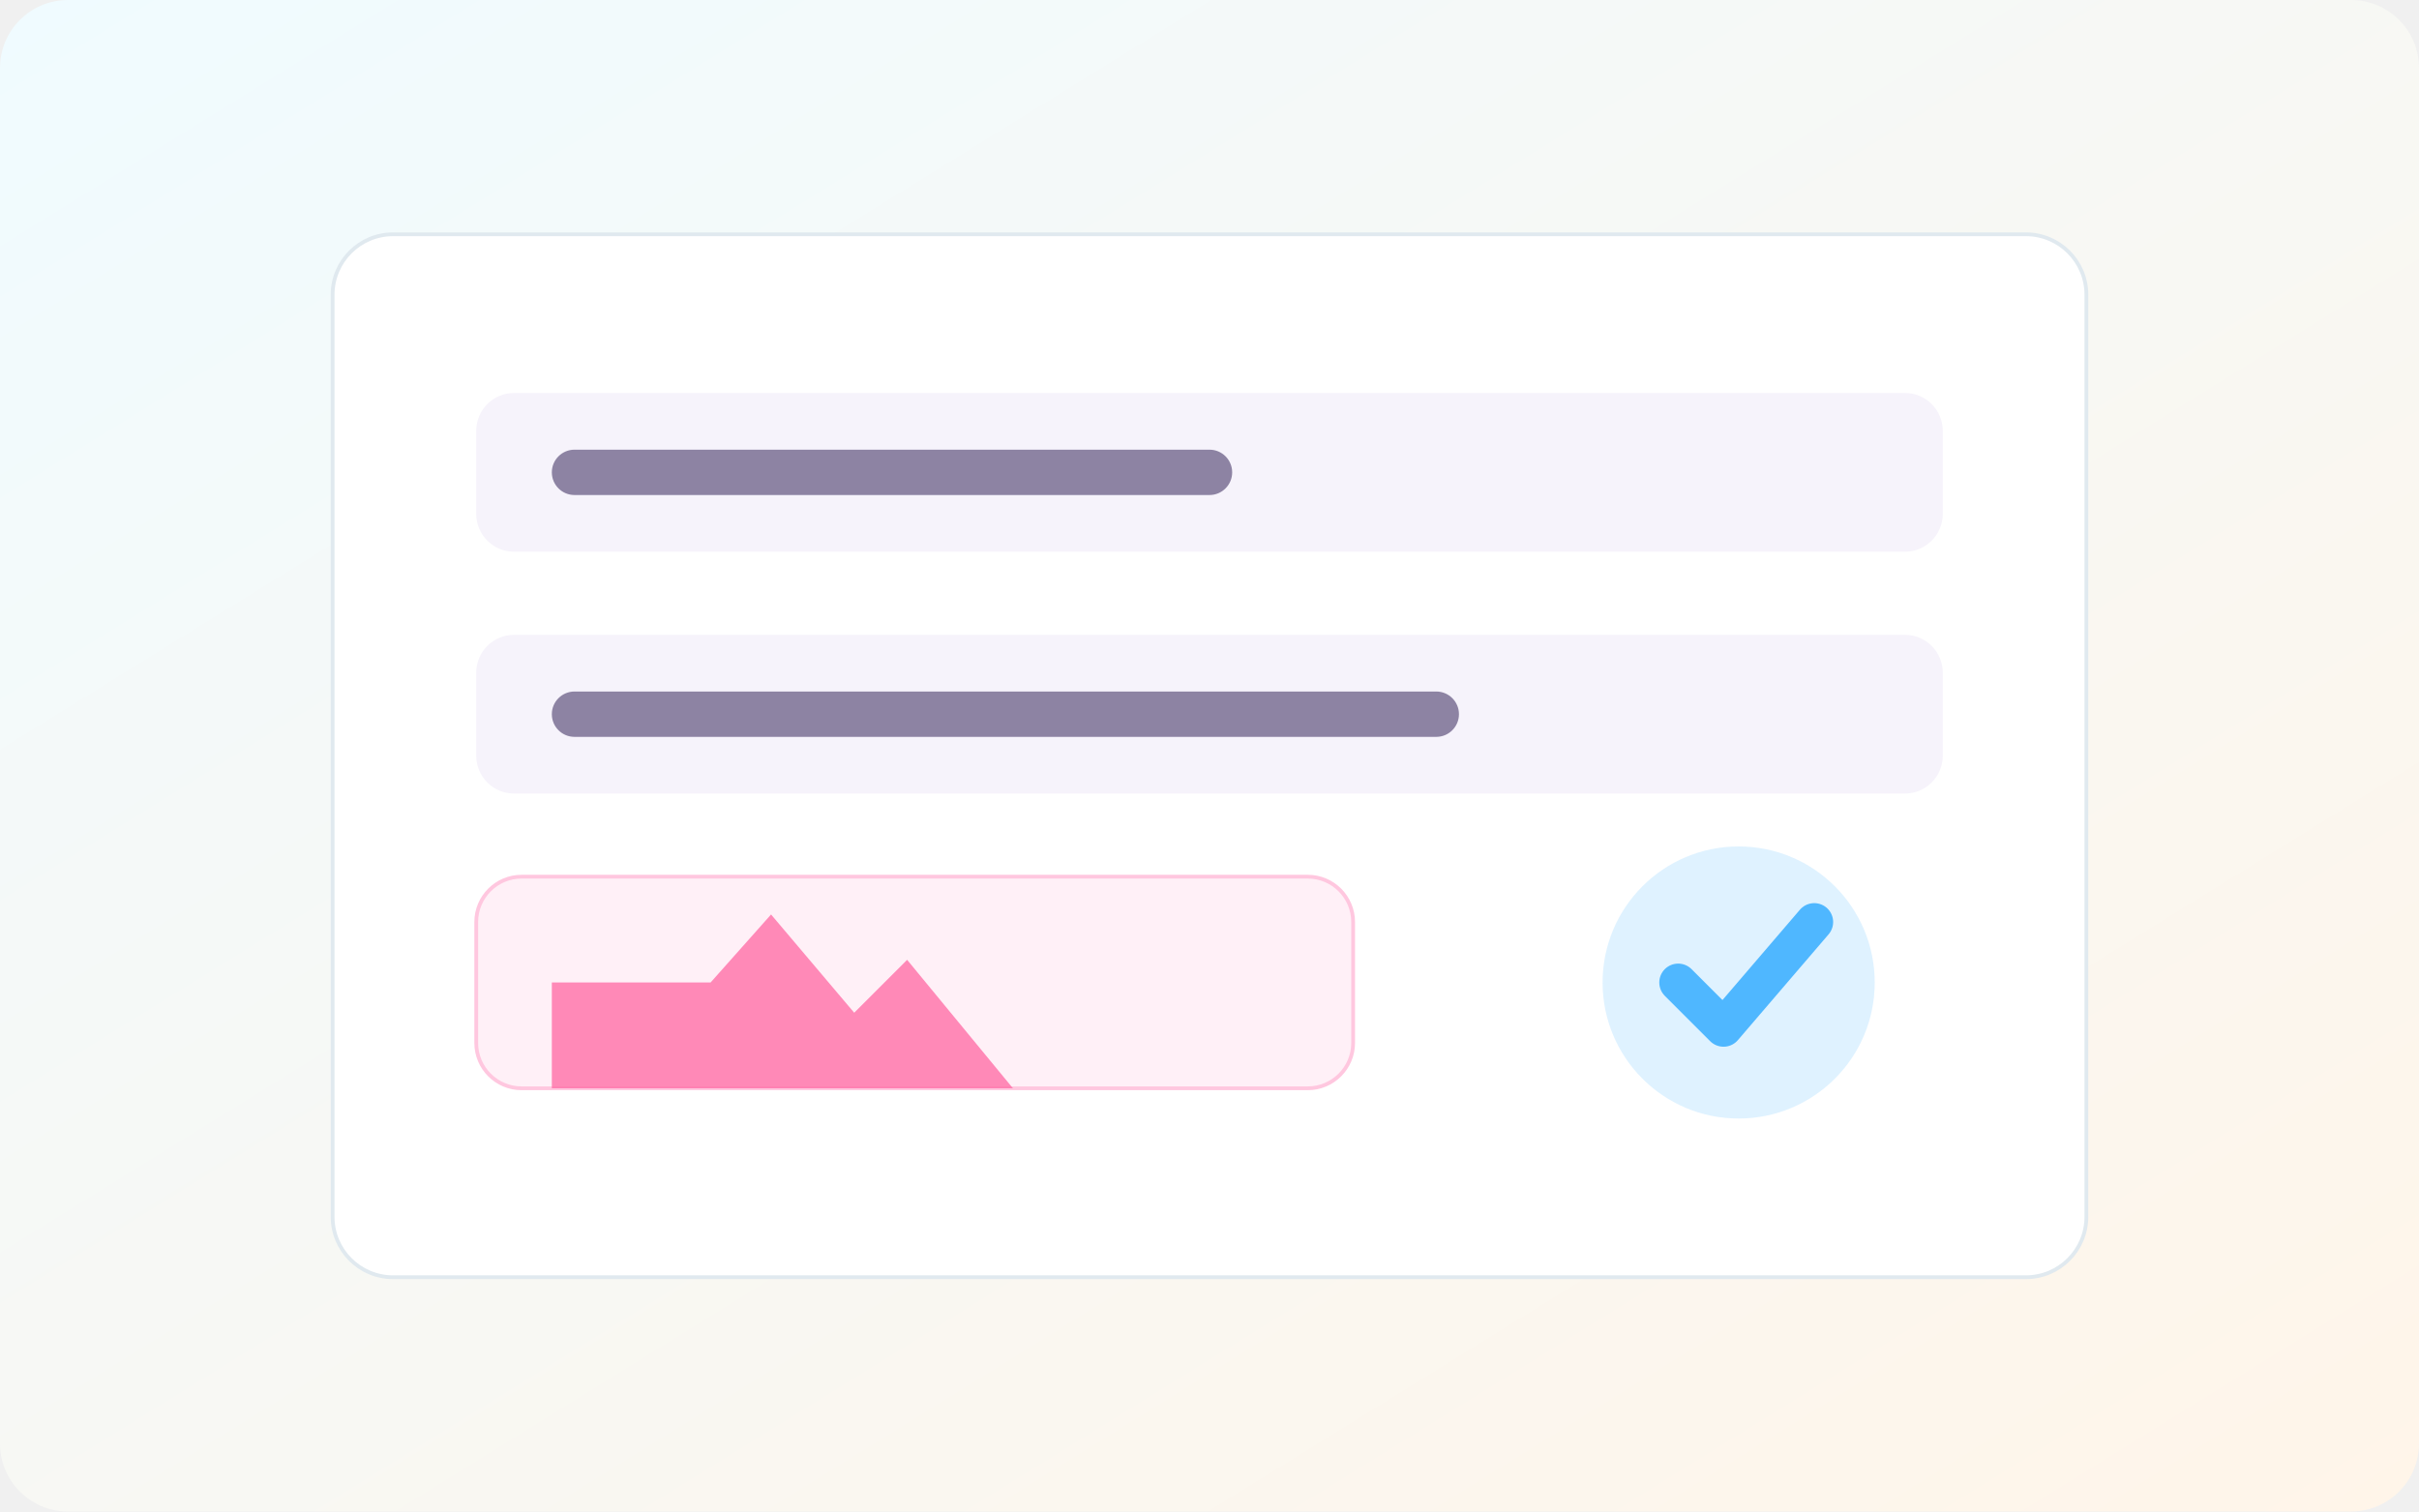
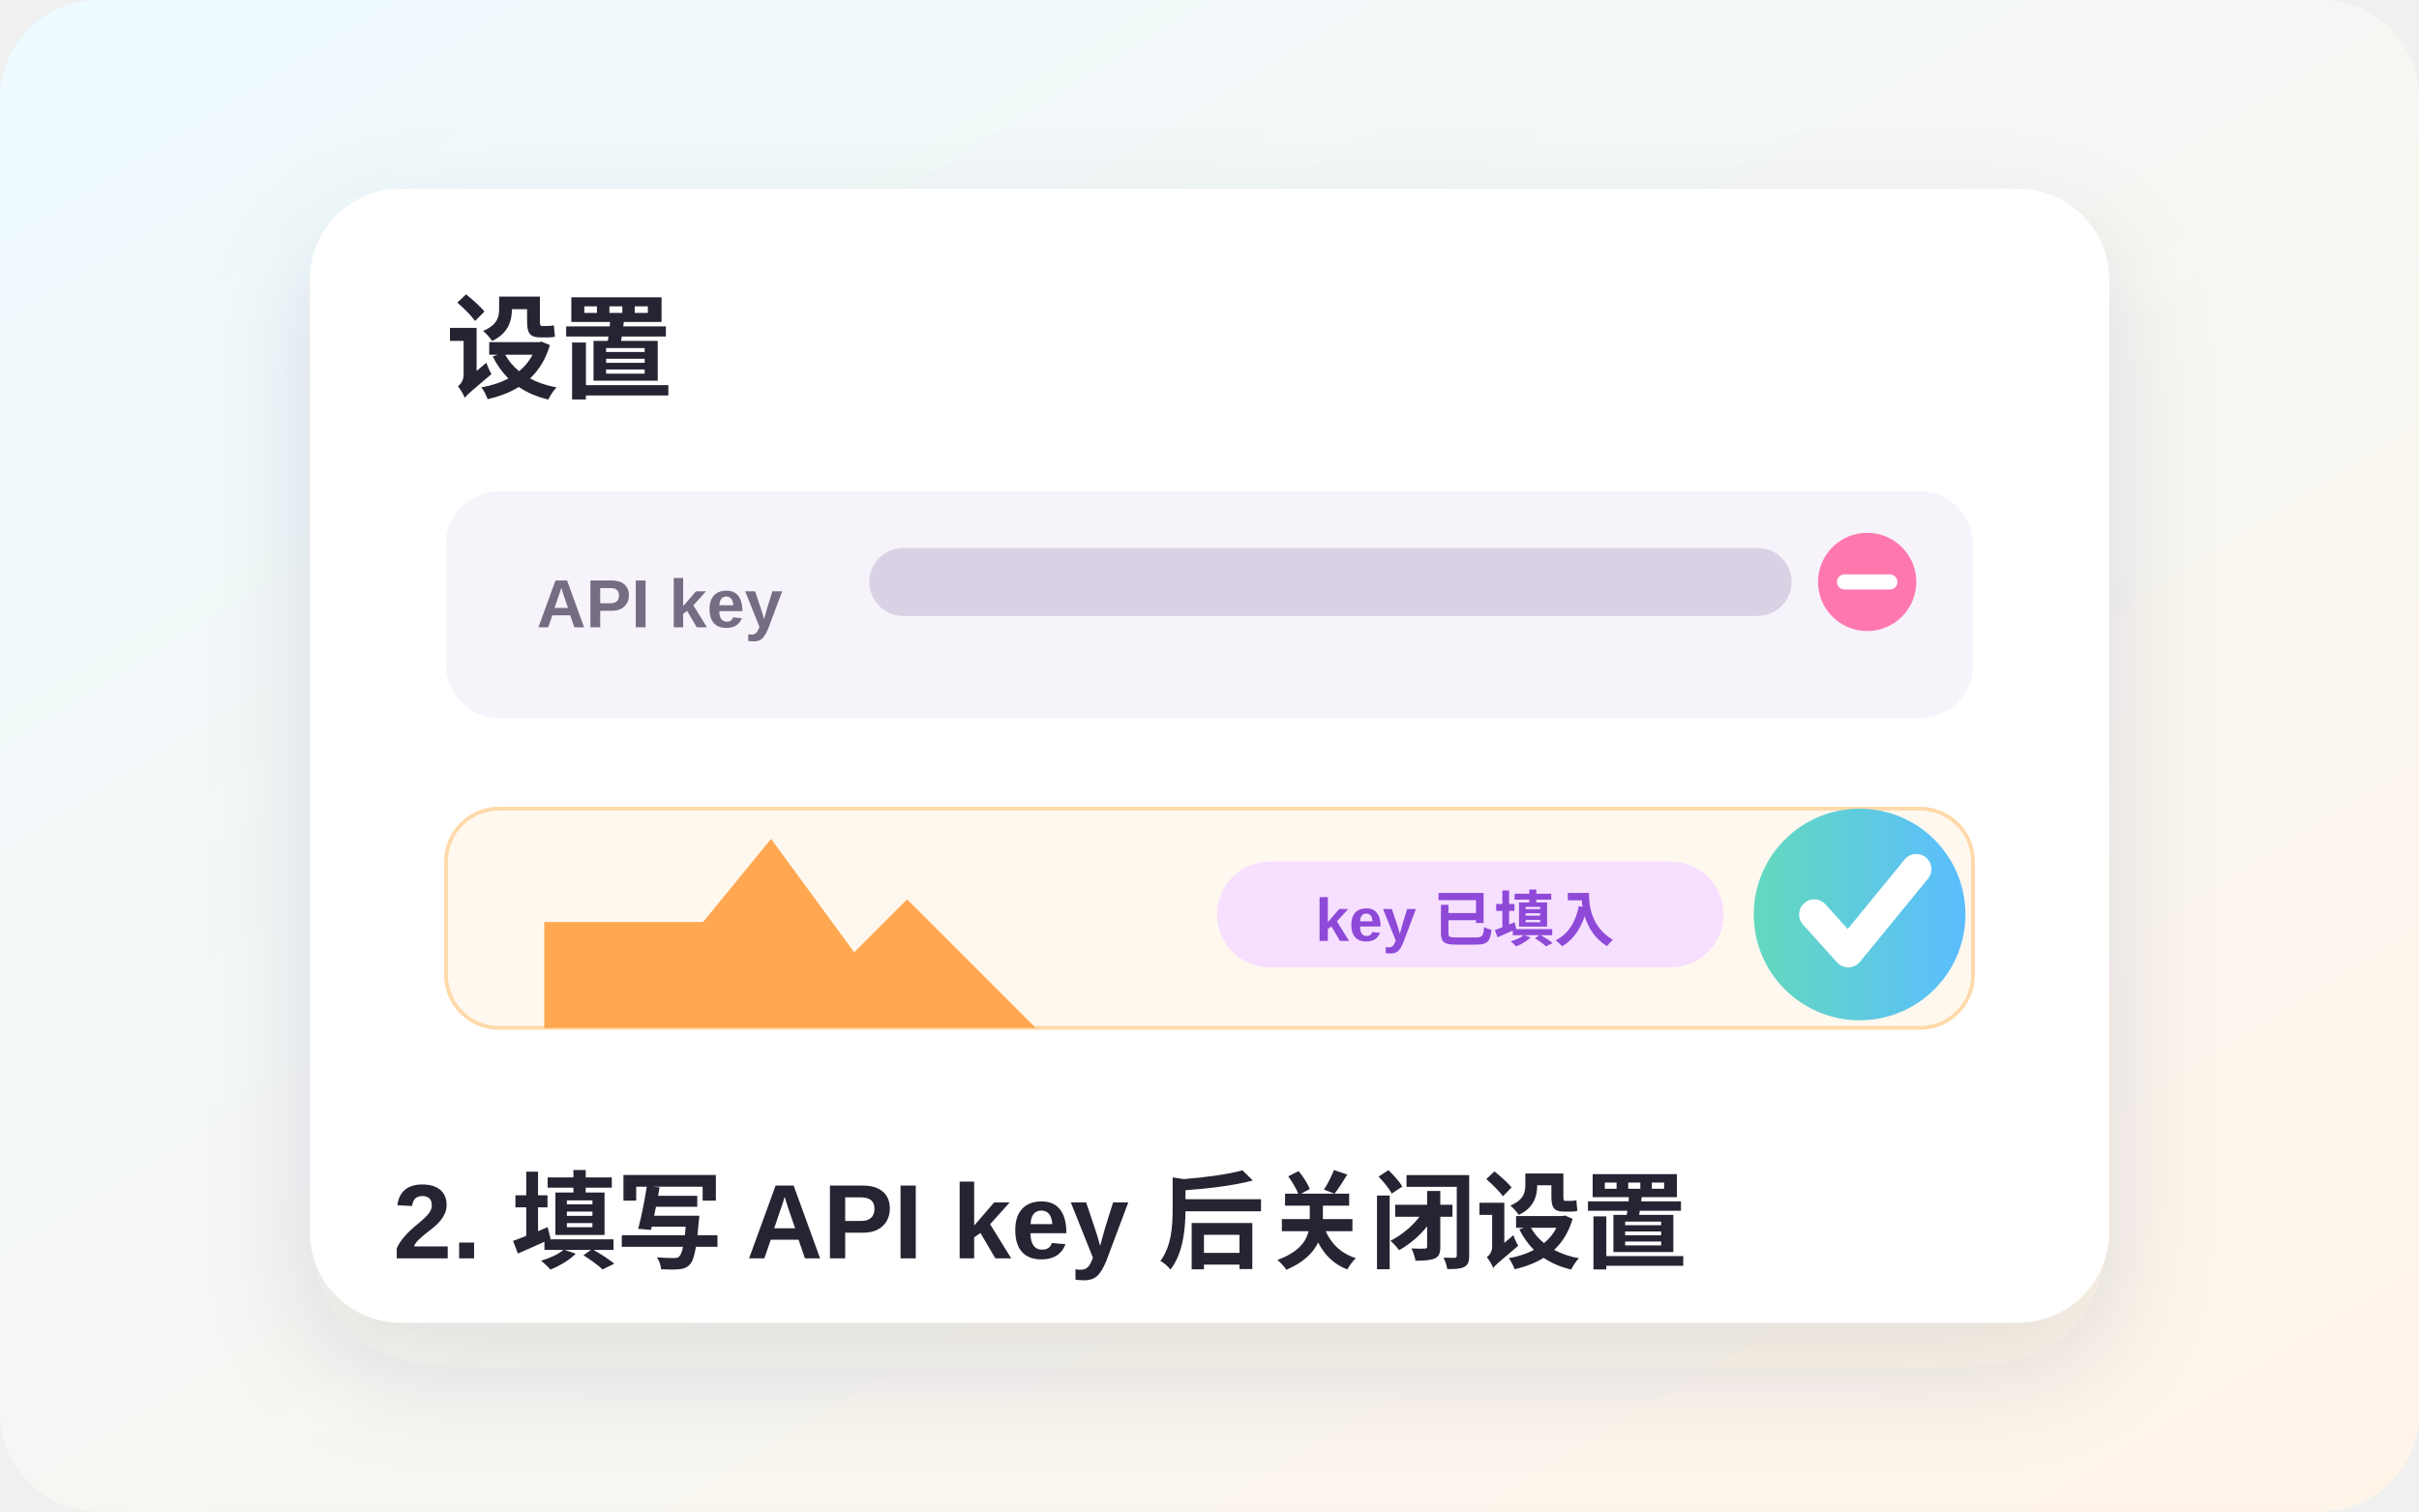
<svg xmlns="http://www.w3.org/2000/svg" viewBox="0 0 640 400" role="img" aria-labelledby="title desc">
  <defs>
    <linearGradient id="bg" x1="0" x2="1" y1="0" y2="1">
-       <stop offset="0" stop-color="#f0fbff" />
-       <stop offset="1" stop-color="#fff5e9" />
+       <stop offset="0" stop-color="#edfaff" />
+       <stop offset="1" stop-color="#fff4e8" />
    </linearGradient>
+     <linearGradient id="ok" x1="0" x2="1">
+       <stop offset="0" stop-color="#63d9bd" />
+       <stop offset="1" stop-color="#5bbdff" />
+     </linearGradient>
+     <filter id="shadow" x="-20%" y="-20%" width="140%" height="140%">
+       <feDropShadow dx="0" dy="12" stdDeviation="14" flood-color="#3d3452" flood-opacity=".12" />
+     </filter>
  </defs>
-   <rect width="640" height="400" rx="18" fill="url(#bg)" />
-   <rect x="88" y="62" width="464" height="276" rx="16" fill="#fff" stroke="#e0e9ef" />
-   <rect x="126" y="104" width="388" height="42" rx="10" fill="#f6f3fb" />
-   <rect x="146" y="119" width="180" height="12" rx="6" fill="#8d83a3" />
-   <rect x="126" y="168" width="388" height="42" rx="10" fill="#f6f3fb" />
-   <rect x="146" y="183" width="240" height="12" rx="6" fill="#8d83a3" />
-   <rect x="126" y="232" width="232" height="56" rx="12" fill="#fff0f7" stroke="#ffc7df" />
-   <path d="M146 260h42l16-18 22 26 14-14 28 34H146z" fill="#ff6fa8" opacity=".8" />
-   <circle cx="460" cy="260" r="36" fill="#4fb7ff" opacity=".18" />
-   <path d="M444 260l12 12 24-28" fill="none" stroke="#4fb7ff" stroke-width="10" stroke-linecap="round" stroke-linejoin="round" />
+   <rect width="640" height="400" rx="26" fill="url(#bg)" />
+   <rect x="82" y="50" width="476" height="300" rx="24" fill="#fff" filter="url(#shadow)" />
+   <text x="118" y="103" fill="#272333" font-family="Microsoft YaHei, Arial, sans-serif" font-size="30" font-weight="900">设置</text>
+   <rect x="118" y="130" width="404" height="60" rx="14" fill="#f6f3fb" />
+   <text x="142" y="166" fill="#756d83" font-family="Microsoft YaHei, Arial, sans-serif" font-size="18" font-weight="700">API key</text>
+   <rect x="230" y="145" width="244" height="18" rx="9" fill="#d8d2e4" />
+   <circle cx="494" cy="154" r="13" fill="#ff78ad" />
+   <path d="M488 154h12" stroke="#fff" stroke-width="4" stroke-linecap="round" />
+   <rect x="118" y="214" width="404" height="58" rx="14" fill="#fff8ef" stroke="#ffd9a9" />
+   <path d="M144 244h42l18-22 22 30 14-14 34 34H144z" fill="#ff9a35" opacity=".85" />
+   <rect x="322" y="228" width="134" height="28" rx="14" fill="#f7dfff" />
+   <text x="348" y="249" fill="#8e49d8" font-family="Microsoft YaHei, Arial, sans-serif" font-size="16" font-weight="800">key 已填入</text>
+   <circle cx="492" cy="242" r="28" fill="url(#ok)" />
+   <path d="M480 242l9 10 18-22" fill="none" stroke="#fff" stroke-width="8" stroke-linecap="round" stroke-linejoin="round" />
+   <text x="104" y="333" fill="#272333" font-family="Microsoft YaHei, Arial, sans-serif" font-size="28" font-weight="900">2. 填写 API key 后关闭设置</text>
</svg>
